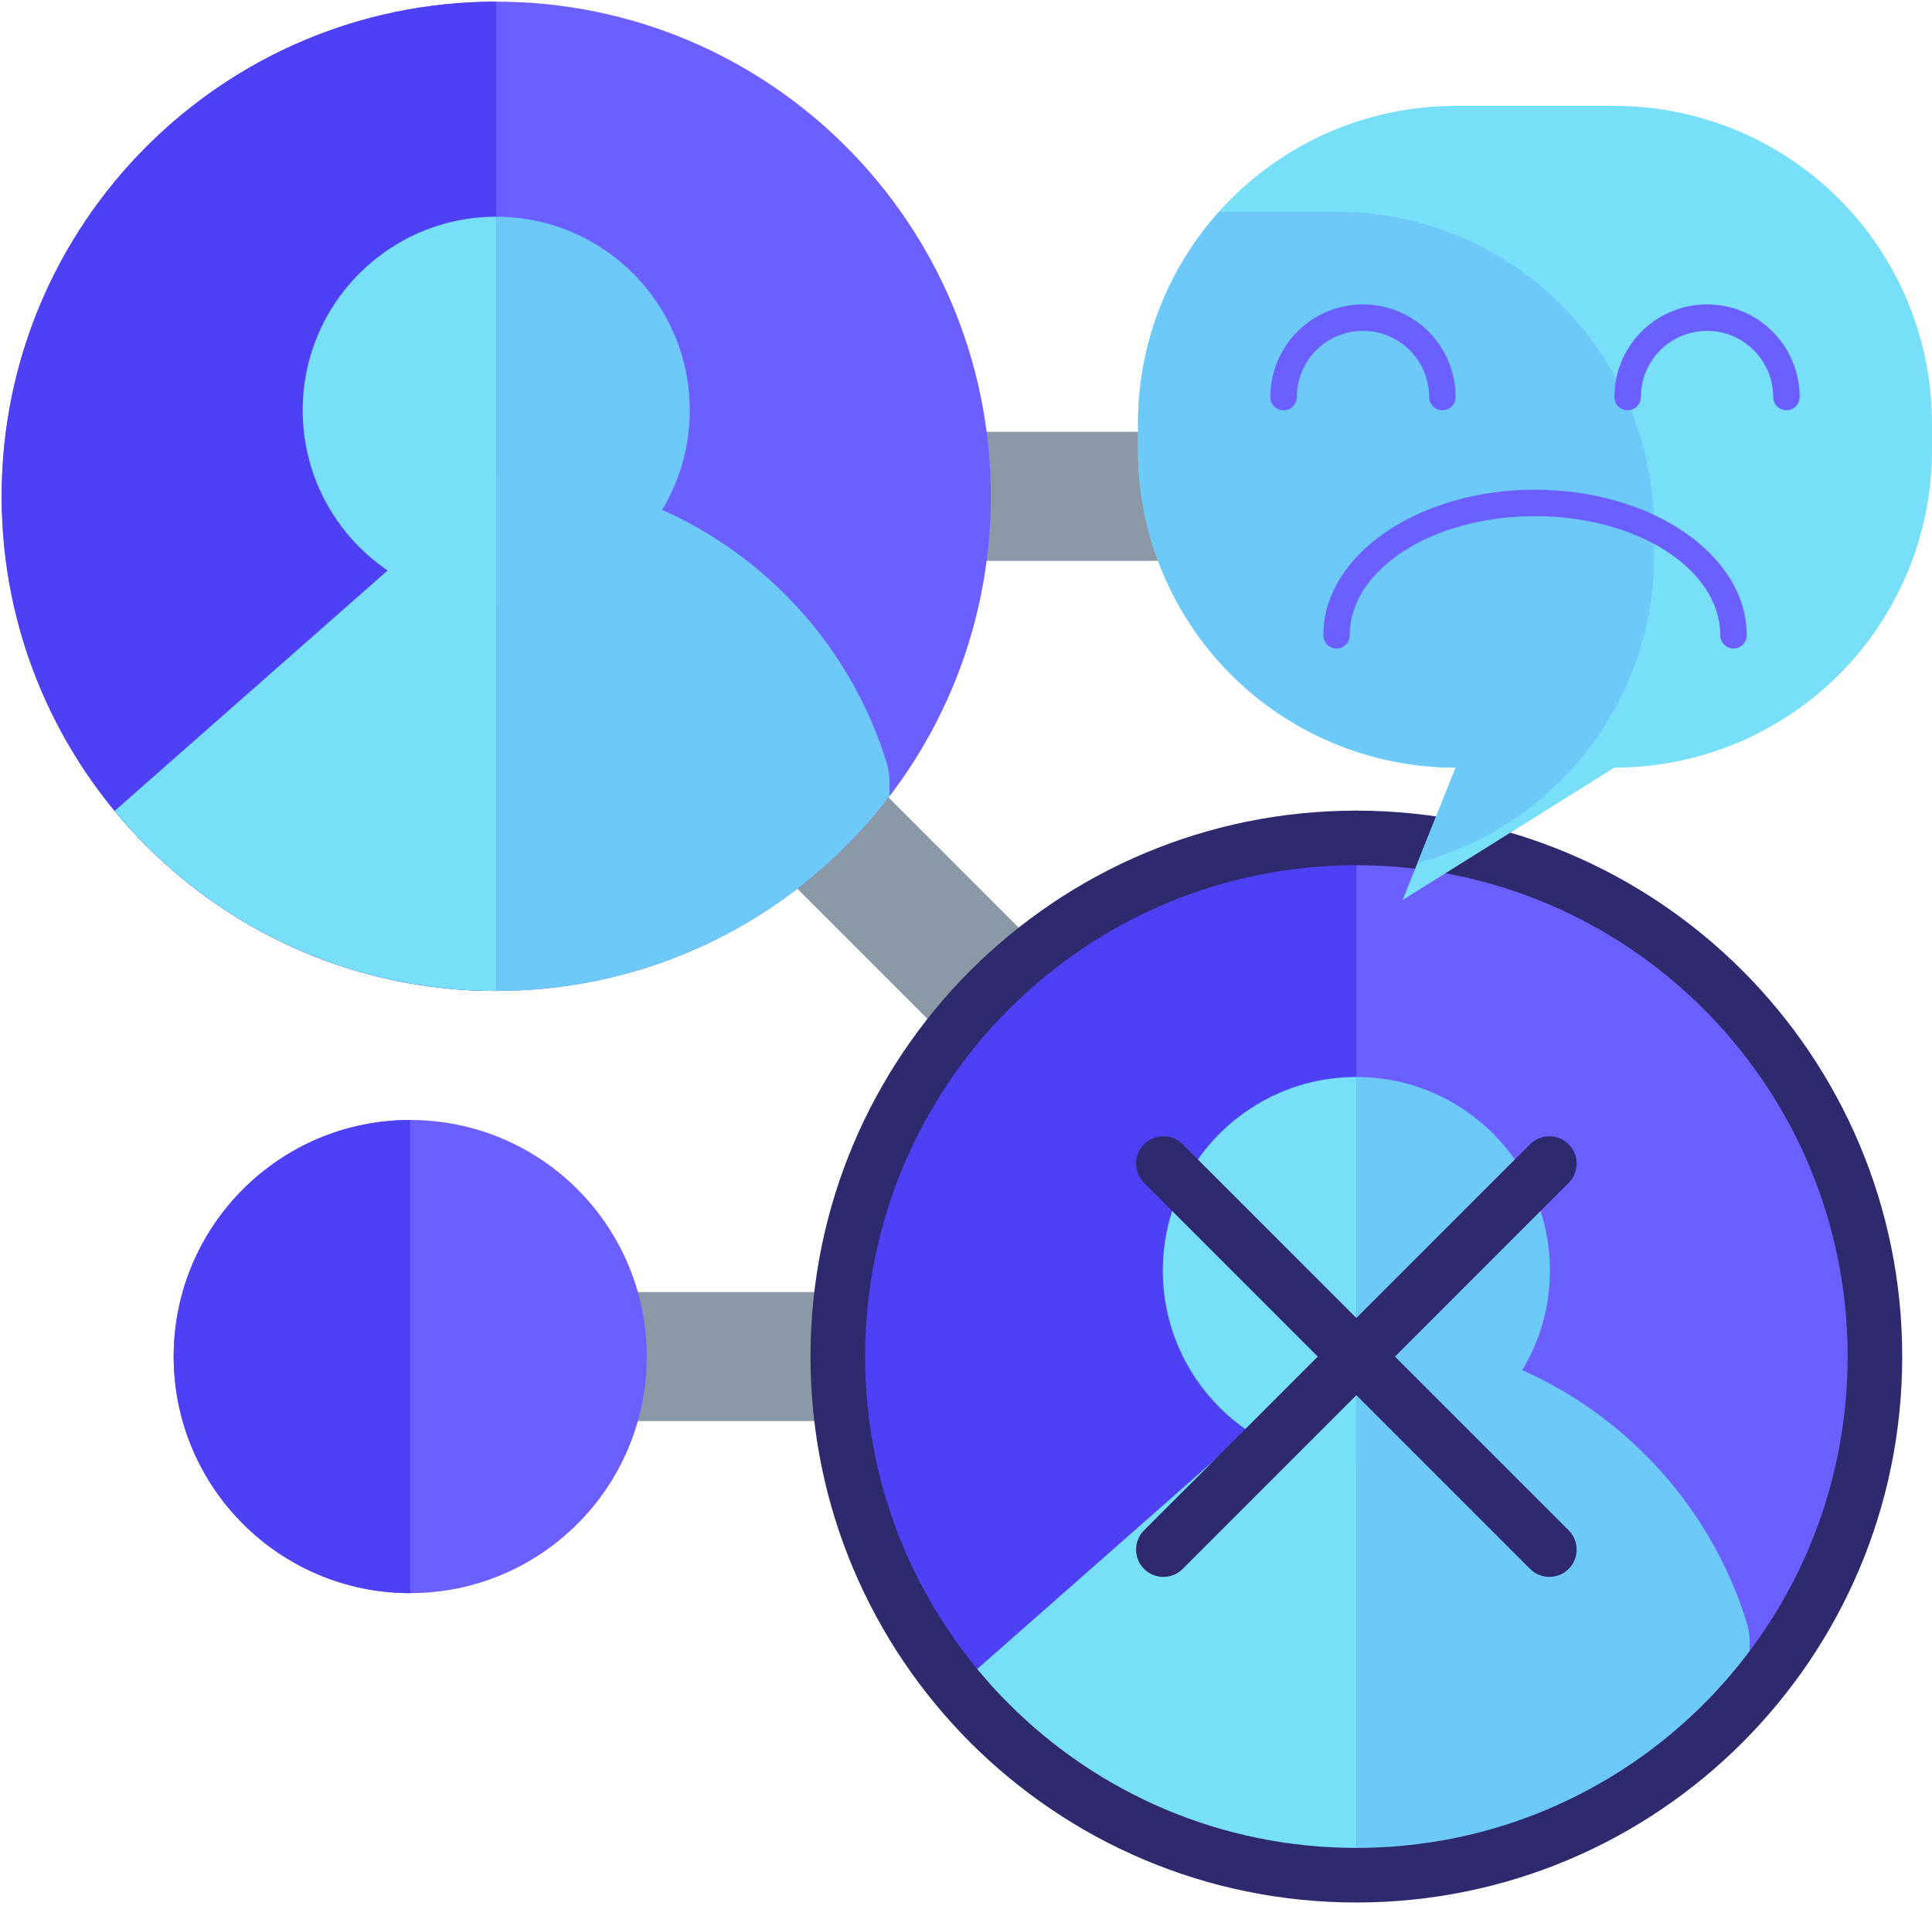
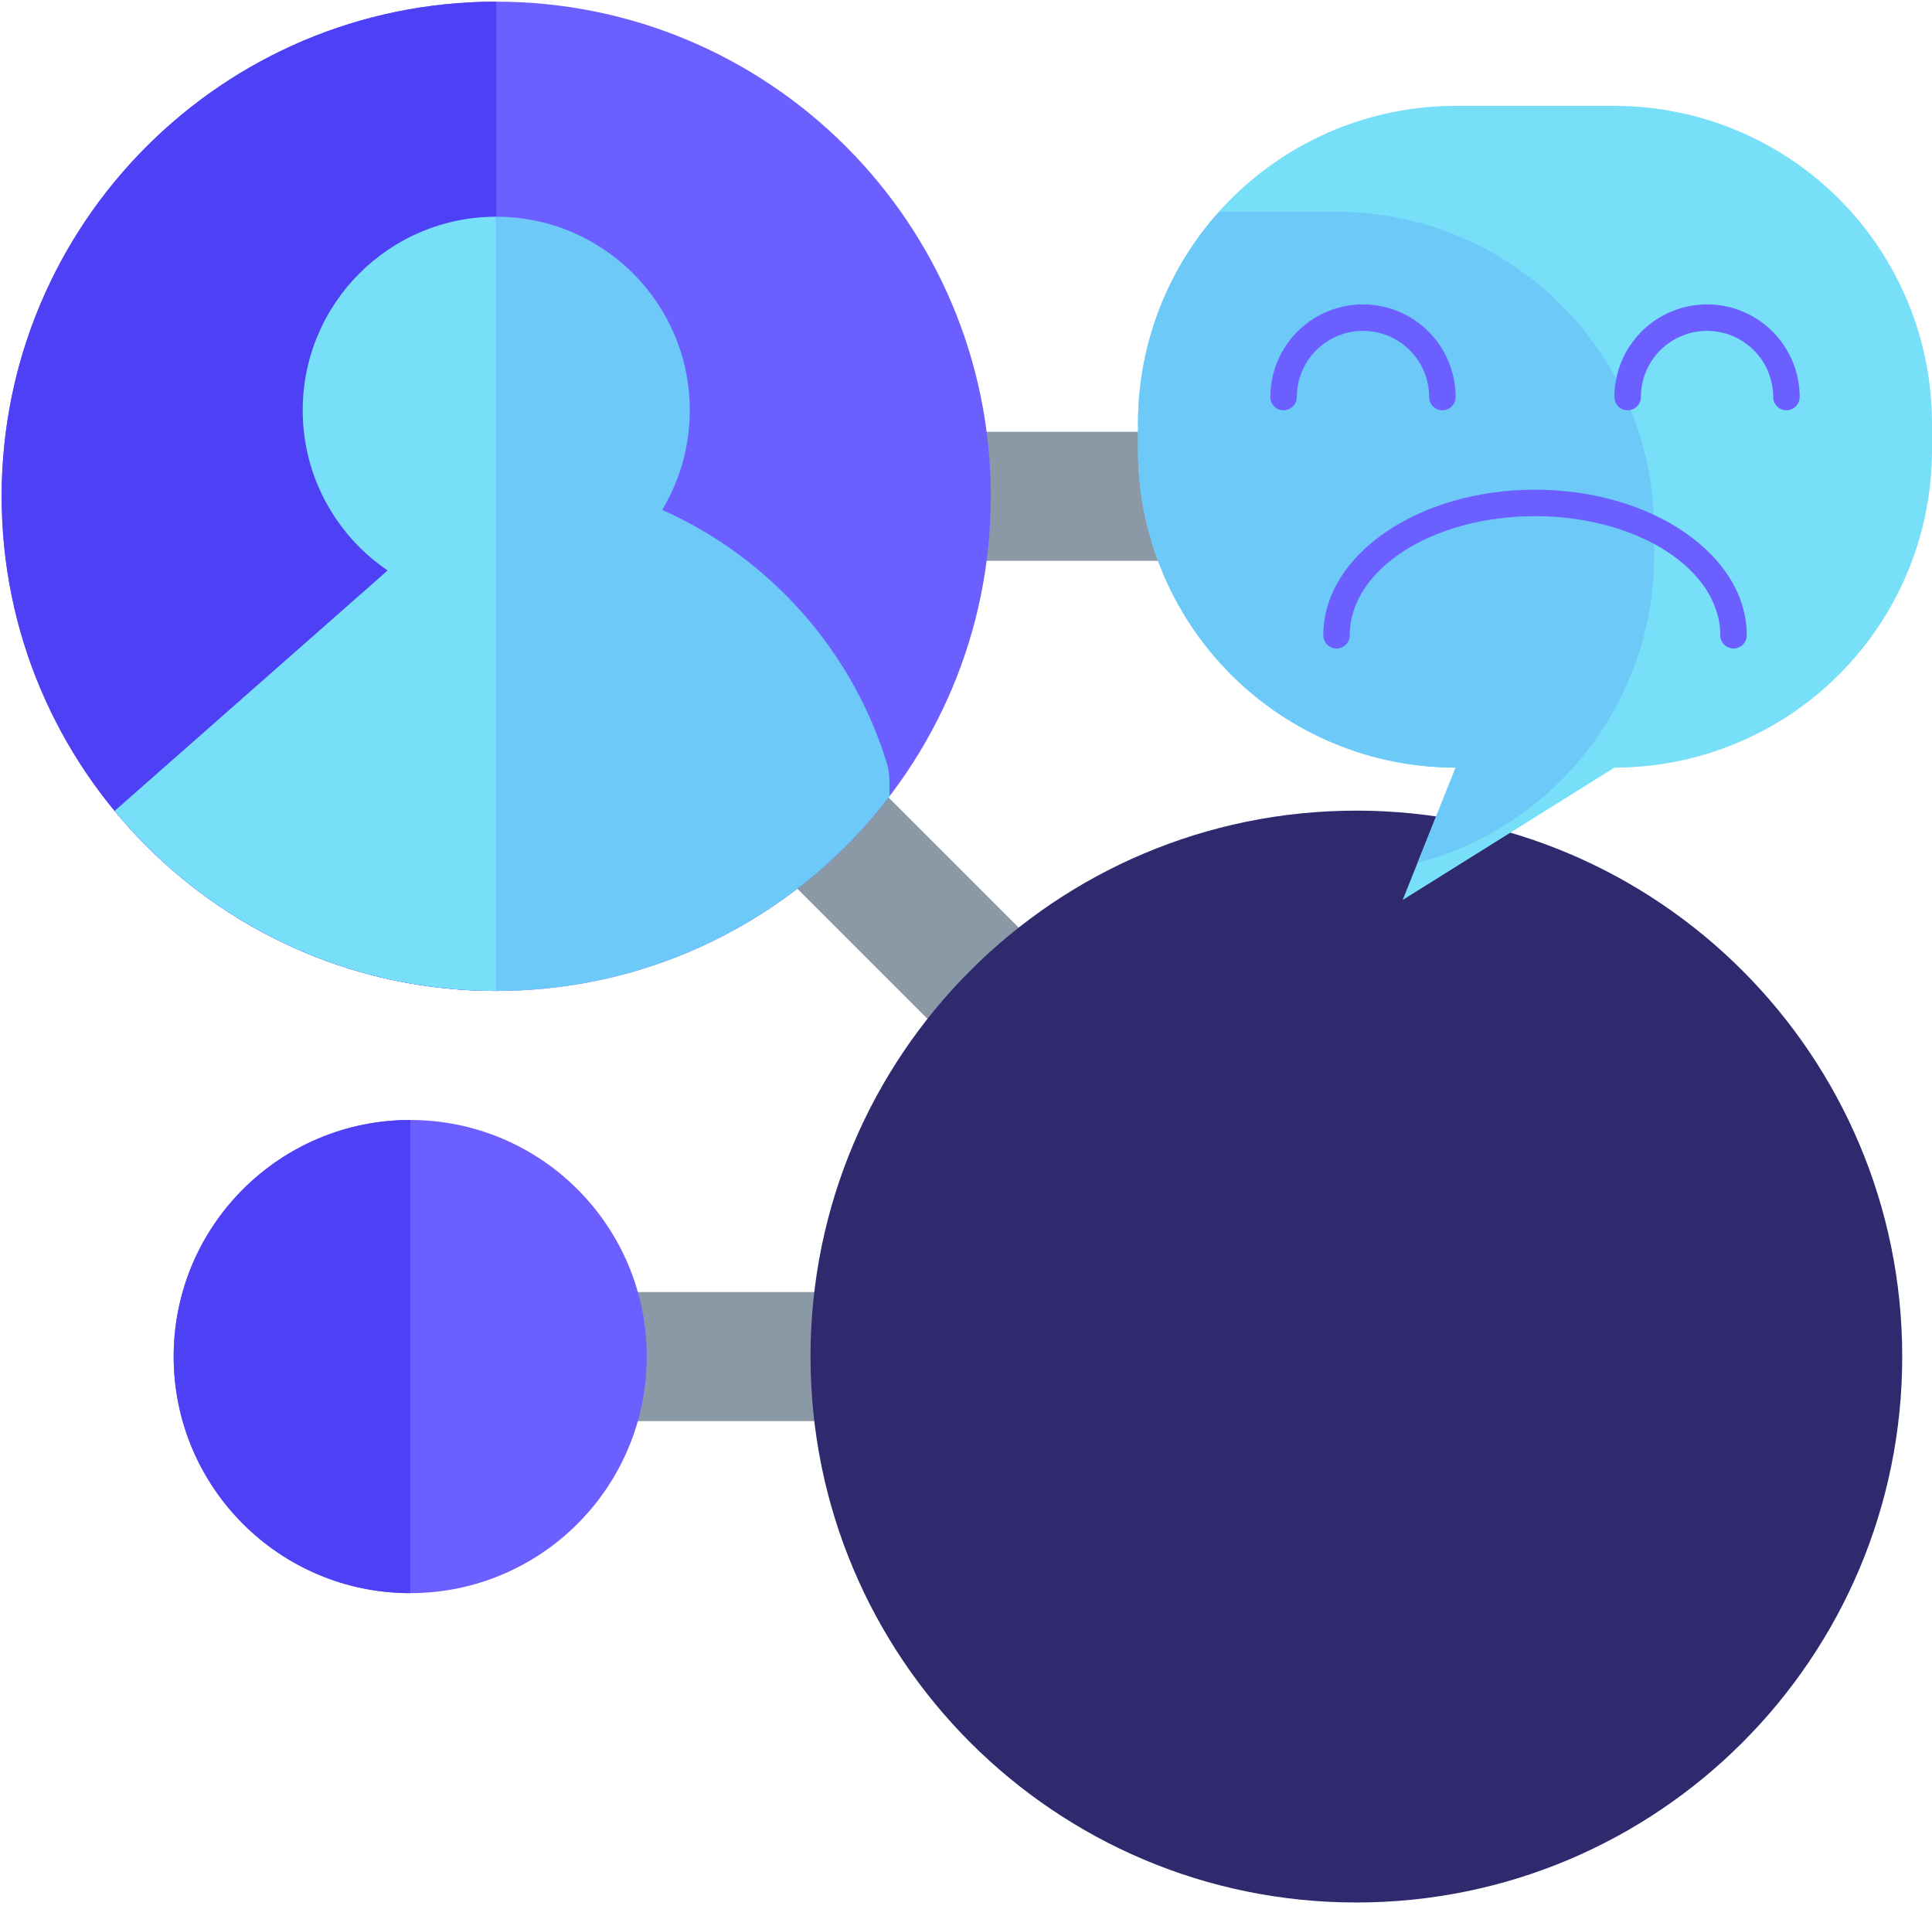
<svg xmlns="http://www.w3.org/2000/svg" width="146" height="144" viewBox="0 0 146 144" fill="none">
-   <path fill-rule="evenodd" clipRule="evenodd" d="M39.125 102.5C39.125 99.808 41.308 97.625 44 97.625H70C72.692 97.625 74.875 99.808 74.875 102.5C74.875 105.192 72.692 107.375 70 107.375H44C41.308 107.375 39.125 105.192 39.125 102.5ZM100.875 37.5C100.875 34.808 98.692 32.625 96 32.625H70C67.308 32.625 65.125 34.808 65.125 37.5C65.125 40.192 67.308 42.375 70 42.375H96C98.692 42.375 100.875 40.192 100.875 37.5ZM56.803 56.803C58.707 54.899 61.793 54.899 63.697 56.803L83.197 76.303C85.101 78.207 85.101 81.293 83.197 83.197C81.293 85.101 78.207 85.101 76.303 83.197L56.803 63.697C54.899 61.793 54.899 58.707 56.803 56.803Z" fill="#8B98A6" />
+   <path fillRule="evenodd" clipRule="evenodd" d="M39.125 102.5C39.125 99.808 41.308 97.625 44 97.625H70C72.692 97.625 74.875 99.808 74.875 102.5C74.875 105.192 72.692 107.375 70 107.375H44C41.308 107.375 39.125 105.192 39.125 102.5ZM100.875 37.5C100.875 34.808 98.692 32.625 96 32.625H70C67.308 32.625 65.125 34.808 65.125 37.5C65.125 40.192 67.308 42.375 70 42.375H96C98.692 42.375 100.875 40.192 100.875 37.5ZM56.803 56.803C58.707 54.899 61.793 54.899 63.697 56.803L83.197 76.303C85.101 78.207 85.101 81.293 83.197 83.197C81.293 85.101 78.207 85.101 76.303 83.197L56.803 63.697C54.899 61.793 54.899 58.707 56.803 56.803Z" fill="#8B98A6" />
  <path d="M37.5 0.125C16.858 0.125 0.125 16.858 0.125 37.5C0.125 58.141 16.858 74.875 37.5 74.875C58.141 74.875 74.875 58.141 74.875 37.5C74.875 16.858 58.141 0.125 37.5 0.125ZM102.5 65.125C81.859 65.125 65.125 81.859 65.125 102.5C65.125 123.141 81.859 139.875 102.5 139.875C123.141 139.875 139.875 123.141 139.875 102.5C139.875 81.859 123.141 65.125 102.5 65.125Z" fill="#6C5FFF" />
-   <path fill-rule="evenodd" clipRule="evenodd" d="M67.219 60.167V59.051C67.219 58.563 67.146 58.076 67.001 57.61C63.105 45.025 51.379 35.875 37.503 35.875C23.627 35.875 11.9 45.025 8.005 57.61C7.86 58.076 7.787 58.563 7.787 59.051V60.175C14.616 69.111 25.385 74.875 37.5 74.875C49.619 74.875 60.39 69.108 67.219 60.167ZM132.219 125.167V124.051C132.219 123.563 132.146 123.076 132.001 122.61C128.105 110.026 116.379 100.875 102.503 100.875C88.626 100.875 76.9 110.026 73.005 122.61C72.86 123.076 72.787 123.563 72.787 124.051V125.175C79.616 134.111 90.385 139.875 102.5 139.875C114.619 139.875 125.39 134.108 132.219 125.167Z" fill="#6DCAF8" />
+   <path fillRule="evenodd" clipRule="evenodd" d="M67.219 60.167V59.051C67.219 58.563 67.146 58.076 67.001 57.61C63.105 45.025 51.379 35.875 37.503 35.875C23.627 35.875 11.9 45.025 8.005 57.61C7.86 58.076 7.787 58.563 7.787 59.051V60.175C14.616 69.111 25.385 74.875 37.5 74.875C49.619 74.875 60.39 69.108 67.219 60.167ZM132.219 125.167V124.051C132.219 123.563 132.146 123.076 132.001 122.61C128.105 110.026 116.379 100.875 102.503 100.875C88.626 100.875 76.9 110.026 73.005 122.61C72.86 123.076 72.787 123.563 72.787 124.051V125.175C79.616 134.111 90.385 139.875 102.5 139.875C114.619 139.875 125.39 134.108 132.219 125.167Z" fill="#6DCAF8" />
  <path d="M37.5 16.375C29.423 16.375 22.875 22.923 22.875 31C22.875 39.077 29.423 45.625 37.5 45.625C45.577 45.625 52.125 39.077 52.125 31C52.125 22.923 45.577 16.375 37.5 16.375ZM102.5 81.375C94.423 81.375 87.875 87.923 87.875 96C87.875 104.077 94.423 110.625 102.5 110.625C110.577 110.625 117.125 104.077 117.125 96C117.125 87.923 110.577 81.375 102.5 81.375Z" fill="#6DCAF8" />
  <path d="M31 84.625C21.128 84.625 13.125 92.628 13.125 102.5C13.125 112.372 21.128 120.375 31 120.375C40.872 120.375 48.875 112.372 48.875 102.5C48.875 92.628 40.872 84.625 31 84.625ZM109 19.625C118.872 19.625 126.875 27.628 126.875 37.5C126.875 47.372 118.872 55.375 109 55.375C99.128 55.375 91.125 47.372 91.125 37.5C91.125 27.628 99.128 19.625 109 19.625Z" fill="#6C5FFF" />
-   <path fill-rule="evenodd" clipRule="evenodd" d="M37.5 0.125V74.875C16.858 74.875 0.125 58.141 0.125 37.5C0.125 16.858 16.858 0.125 37.5 0.125ZM102.5 65.125V139.875C81.859 139.875 65.125 123.141 65.125 102.5C65.125 81.859 81.859 65.125 102.5 65.125Z" fill="#4E40F4" />
-   <path fill-rule="evenodd" clipRule="evenodd" d="M37.5 35.875L37.5 74.875C25.889 74.875 15.514 69.581 8.659 61.274M102.5 100.875L102.5 139.875C90.889 139.875 80.514 134.581 73.659 126.274" fill="#77DFF8" />
-   <path fill-rule="evenodd" clipRule="evenodd" d="M37.5 16.375V45.625C29.423 45.625 22.875 39.077 22.875 31C22.875 22.923 29.423 16.375 37.5 16.375ZM102.5 81.375V110.625C94.423 110.625 87.875 104.077 87.875 96C87.875 87.923 94.423 81.375 102.5 81.375Z" fill="#77DFF8" />
-   <path fill-rule="evenodd" clipRule="evenodd" d="M109 19.625C99.128 19.625 91.125 27.628 91.125 37.5C91.125 47.372 99.128 55.375 109 55.375V19.625ZM31 84.625C21.128 84.625 13.125 92.628 13.125 102.5C13.125 112.372 21.128 120.375 31 120.375V84.625Z" fill="#4E40F4" />
-   <path fill-rule="evenodd" clipRule="evenodd" d="M102.5 139.625C123.004 139.625 139.625 123.004 139.625 102.5C139.625 81.996 123.004 65.375 102.5 65.375C81.996 65.375 65.375 81.996 65.375 102.5C65.375 123.004 81.996 139.625 102.5 139.625ZM102.5 143.75C125.282 143.75 143.75 125.282 143.75 102.5C143.75 79.718 125.282 61.25 102.5 61.25C79.718 61.25 61.25 79.718 61.25 102.5C61.25 125.282 79.718 143.75 102.5 143.75Z" fill="#2F296E" />
-   <path fill-rule="evenodd" clipRule="evenodd" d="M86.457 118.544C85.652 117.739 85.652 116.433 86.457 115.627L115.626 86.459C116.431 85.654 117.737 85.654 118.542 86.459C119.348 87.264 119.348 88.57 118.542 89.376L89.374 118.544C88.569 119.35 87.263 119.35 86.457 118.544Z" fill="#2F296E" />
-   <path fill-rule="evenodd" clipRule="evenodd" d="M86.457 86.459C87.263 85.654 88.569 85.654 89.374 86.459L118.543 115.627C119.348 116.433 119.348 117.739 118.543 118.544C117.737 119.35 116.431 119.35 115.626 118.544L86.457 89.376C85.652 88.57 85.652 87.264 86.457 86.459Z" fill="#2F296E" />
+   <path fillRule="evenodd" clipRule="evenodd" d="M37.5 0.125V74.875C16.858 74.875 0.125 58.141 0.125 37.5C0.125 16.858 16.858 0.125 37.5 0.125ZM102.5 65.125V139.875C81.859 139.875 65.125 123.141 65.125 102.5C65.125 81.859 81.859 65.125 102.5 65.125Z" fill="#4E40F4" />
+   <path fillRule="evenodd" clipRule="evenodd" d="M37.5 35.875L37.5 74.875C25.889 74.875 15.514 69.581 8.659 61.274M102.5 100.875L102.5 139.875C90.889 139.875 80.514 134.581 73.659 126.274" fill="#77DFF8" />
+   <path fillRule="evenodd" clipRule="evenodd" d="M37.5 16.375V45.625C29.423 45.625 22.875 39.077 22.875 31C22.875 22.923 29.423 16.375 37.5 16.375ZM102.5 81.375V110.625C94.423 110.625 87.875 104.077 87.875 96C87.875 87.923 94.423 81.375 102.5 81.375Z" fill="#77DFF8" />
+   <path fillRule="evenodd" clipRule="evenodd" d="M109 19.625C99.128 19.625 91.125 27.628 91.125 37.5C91.125 47.372 99.128 55.375 109 55.375V19.625ZM31 84.625C21.128 84.625 13.125 92.628 13.125 102.5C13.125 112.372 21.128 120.375 31 120.375V84.625Z" fill="#4E40F4" />
+   <path fillRule="evenodd" clipRule="evenodd" d="M102.5 139.625C123.004 139.625 139.625 123.004 139.625 102.5C139.625 81.996 123.004 65.375 102.5 65.375C81.996 65.375 65.375 81.996 65.375 102.5C65.375 123.004 81.996 139.625 102.5 139.625ZM102.5 143.75C125.282 143.75 143.75 125.282 143.75 102.5C143.75 79.718 125.282 61.25 102.5 61.25C79.718 61.25 61.25 79.718 61.25 102.5C61.25 125.282 79.718 143.75 102.5 143.75Z" fill="#2F296E" />
+   <path fillRule="evenodd" clipRule="evenodd" d="M86.457 118.544C85.652 117.739 85.652 116.433 86.457 115.627L115.626 86.459C116.431 85.654 117.737 85.654 118.542 86.459C119.348 87.264 119.348 88.57 118.542 89.376L89.374 118.544C88.569 119.35 87.263 119.35 86.457 118.544Z" fill="#2F296E" />
+   <path fillRule="evenodd" clipRule="evenodd" d="M86.457 86.459C87.263 85.654 88.569 85.654 89.374 86.459L118.543 115.627C119.348 116.433 119.348 117.739 118.543 118.544C117.737 119.35 116.431 119.35 115.626 118.544L86.457 89.376C85.652 88.57 85.652 87.264 86.457 86.459Z" fill="#2F296E" />
  <path d="M122 58L106 68L110 58C103.635 58 97.53 55.471 93.029 50.971C88.529 46.47 86 40.365 86 34V32C86 25.635 88.529 19.53 93.029 15.029C97.53 10.529 103.635 8 110 8H122C128.365 8 134.47 10.529 138.971 15.029C143.471 19.53 146 25.635 146 32V34C146 40.365 143.471 46.47 138.971 50.971C134.47 55.471 128.365 58 122 58Z" fill="#77DFF8" />
  <path d="M125 40V42C124.999 47.298 123.244 52.447 120.01 56.644C116.775 60.84 112.243 63.849 107.12 65.2L110 58C103.635 58 97.53 55.471 93.029 50.971C88.529 46.47 86 40.365 86 34V32C85.992 26.093 88.172 20.393 92.12 16H101C107.365 16 113.47 18.529 117.971 23.029C122.471 27.53 125 33.635 125 40Z" fill="#6DCAF8" />
  <path d="M109 31C108.735 31 108.48 30.895 108.293 30.707C108.105 30.52 108 30.265 108 30C108 28.674 107.473 27.402 106.536 26.465C105.598 25.527 104.326 25 103 25C101.674 25 100.402 25.527 99.465 26.465C98.527 27.402 98 28.674 98 30C98 30.265 97.895 30.52 97.707 30.707C97.52 30.895 97.265 31 97 31C96.735 31 96.48 30.895 96.293 30.707C96.105 30.52 96 30.265 96 30C96 28.143 96.737 26.363 98.05 25.05C99.363 23.738 101.143 23 103 23C104.857 23 106.637 23.738 107.95 25.05C109.262 26.363 110 28.143 110 30C110 30.265 109.895 30.52 109.707 30.707C109.52 30.895 109.265 31 109 31ZM135 31C134.735 31 134.48 30.895 134.293 30.707C134.105 30.52 134 30.265 134 30C134 28.674 133.473 27.402 132.536 26.465C131.598 25.527 130.326 25 129 25C127.674 25 126.402 25.527 125.464 26.465C124.527 27.402 124 28.674 124 30C124 30.265 123.895 30.52 123.707 30.707C123.52 30.895 123.265 31 123 31C122.735 31 122.48 30.895 122.293 30.707C122.105 30.52 122 30.265 122 30C122 28.143 122.737 26.363 124.05 25.05C125.363 23.738 127.143 23 129 23C130.857 23 132.637 23.738 133.95 25.05C135.263 26.363 136 28.143 136 30C136 30.265 135.895 30.52 135.707 30.707C135.52 30.895 135.265 31 135 31Z" fill="#6C5FFF" />
  <path d="M131 49C130.735 49 130.48 48.895 130.293 48.707C130.105 48.52 130 48.265 130 48C130 43 123.72 39 116 39C108.28 39 102 43 102 48C102 48.265 101.895 48.52 101.707 48.707C101.52 48.895 101.265 49 101 49C100.735 49 100.48 48.895 100.293 48.707C100.105 48.52 100 48.265 100 48C100 41.93 107.18 37 116 37C124.82 37 132 41.93 132 48C132 48.265 131.895 48.52 131.707 48.707C131.52 48.895 131.265 49 131 49Z" fill="#6C5FFF" />
</svg>
